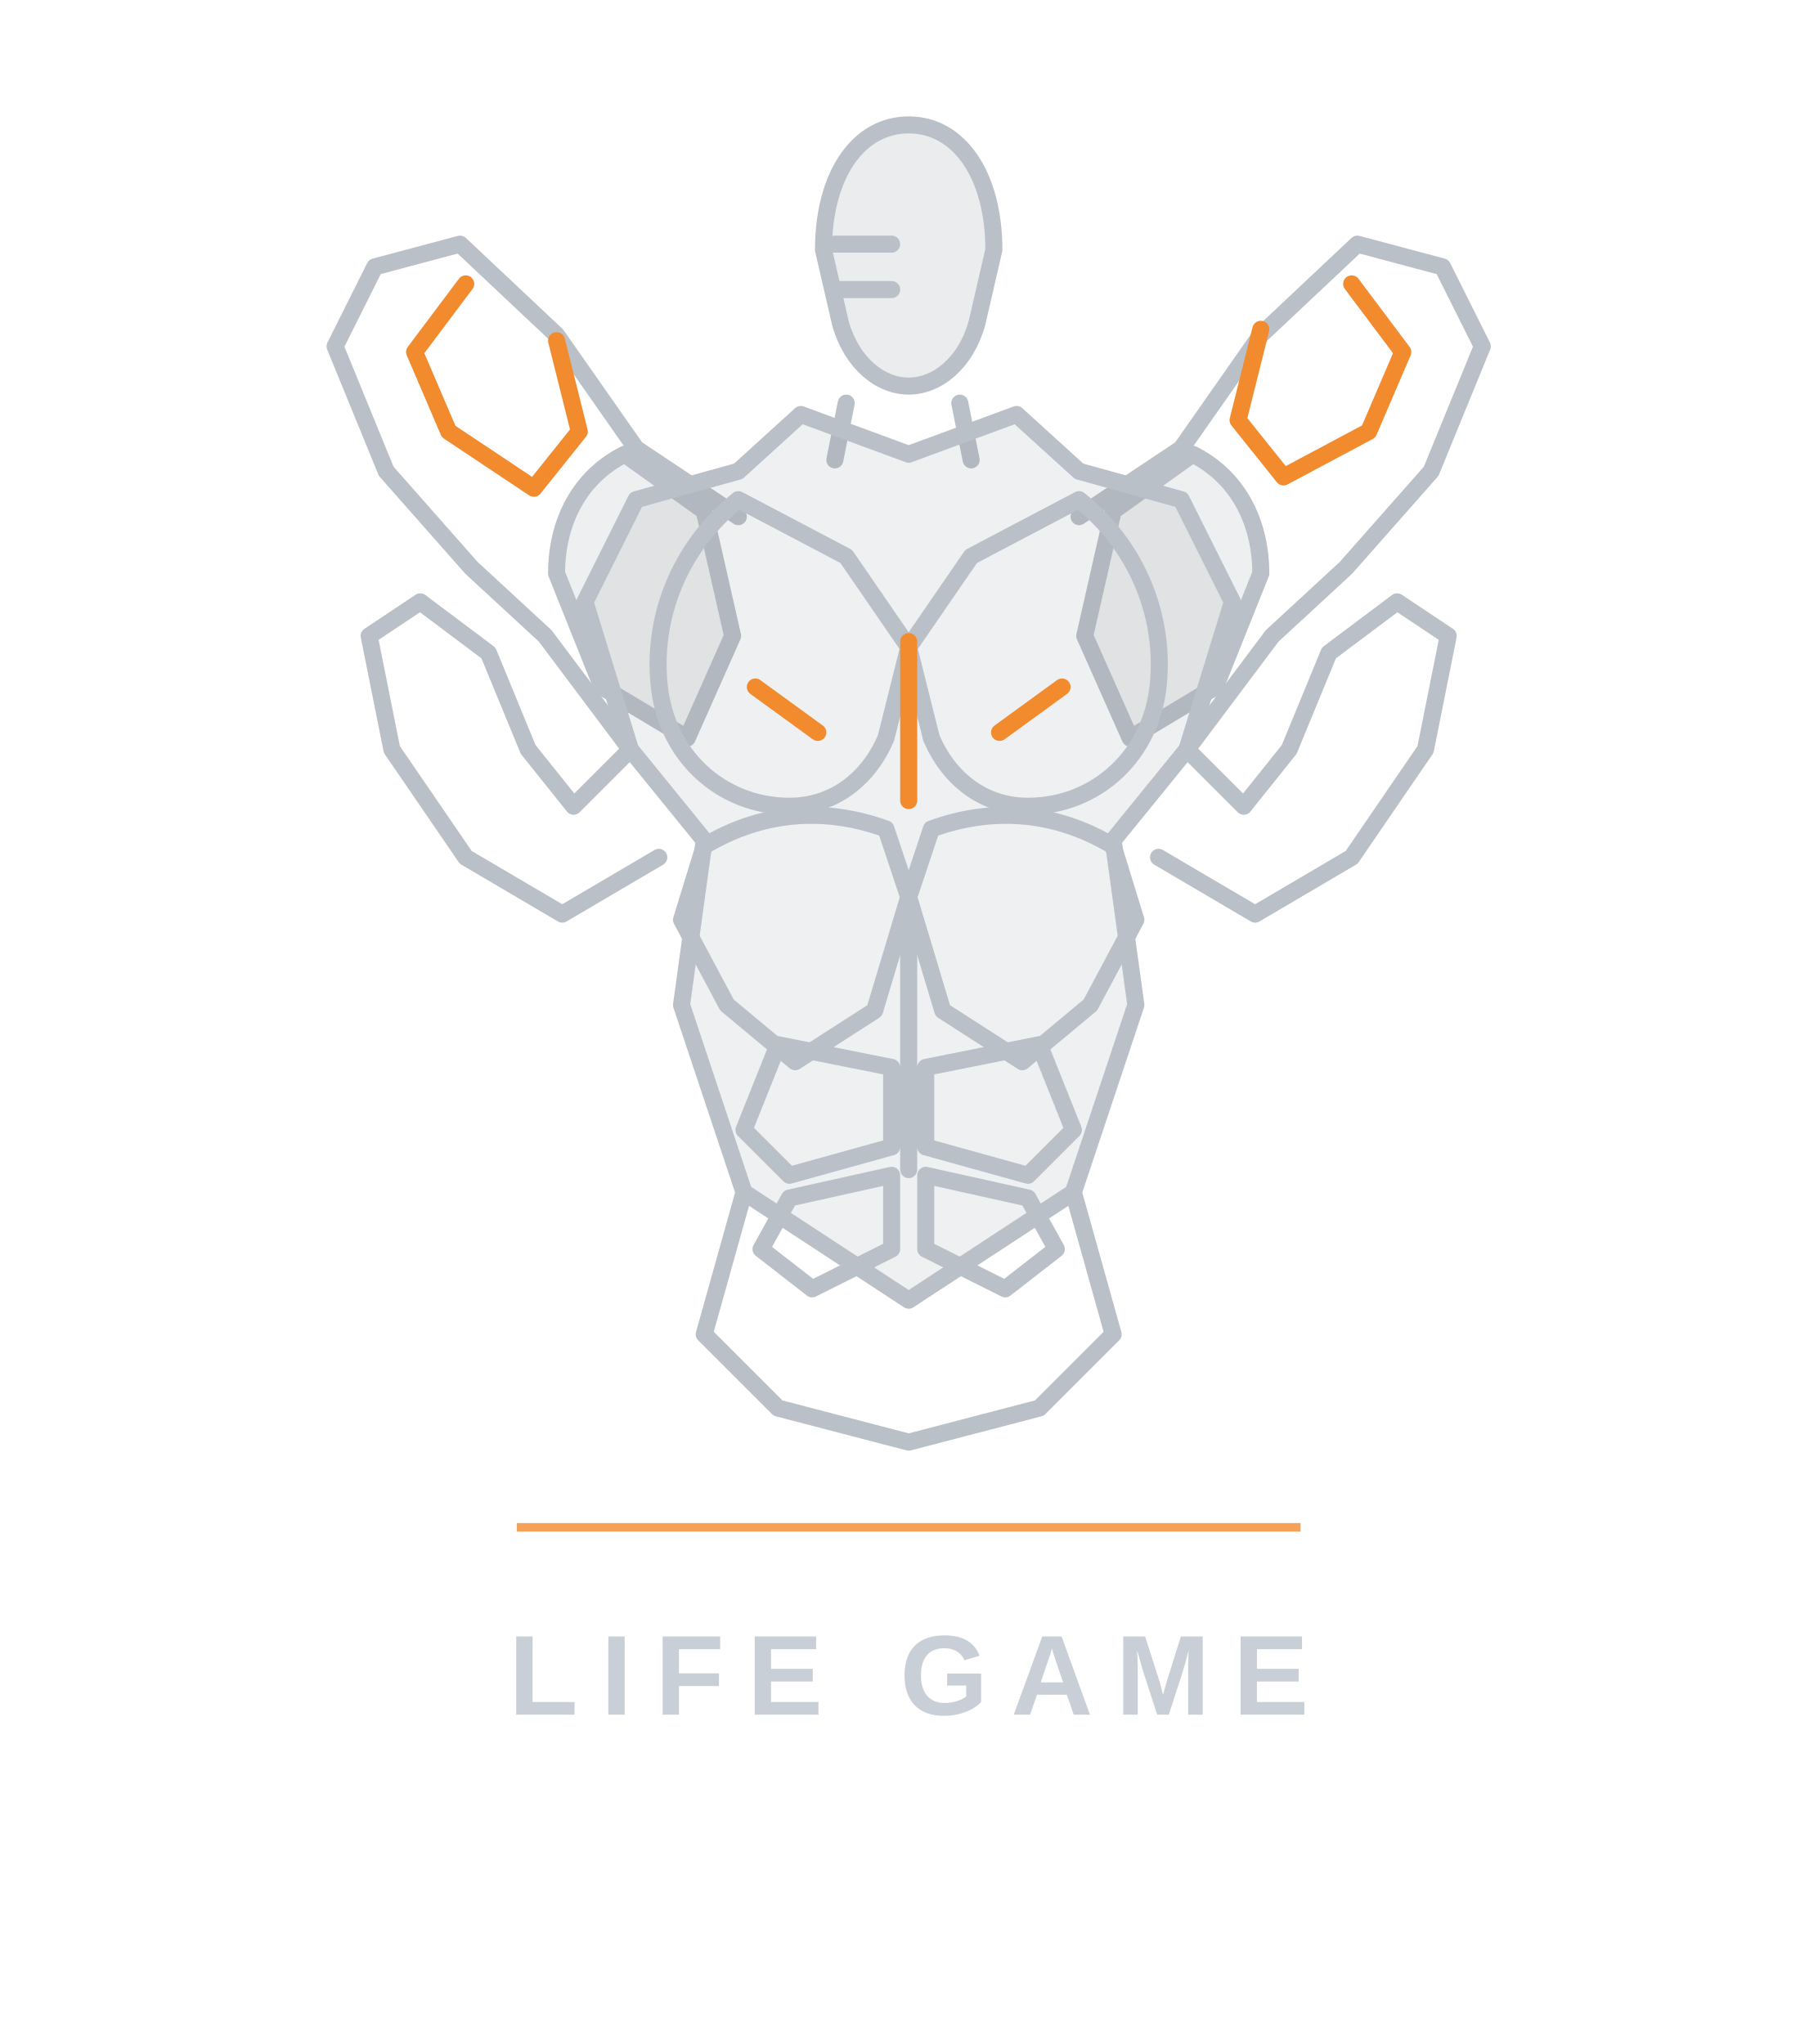
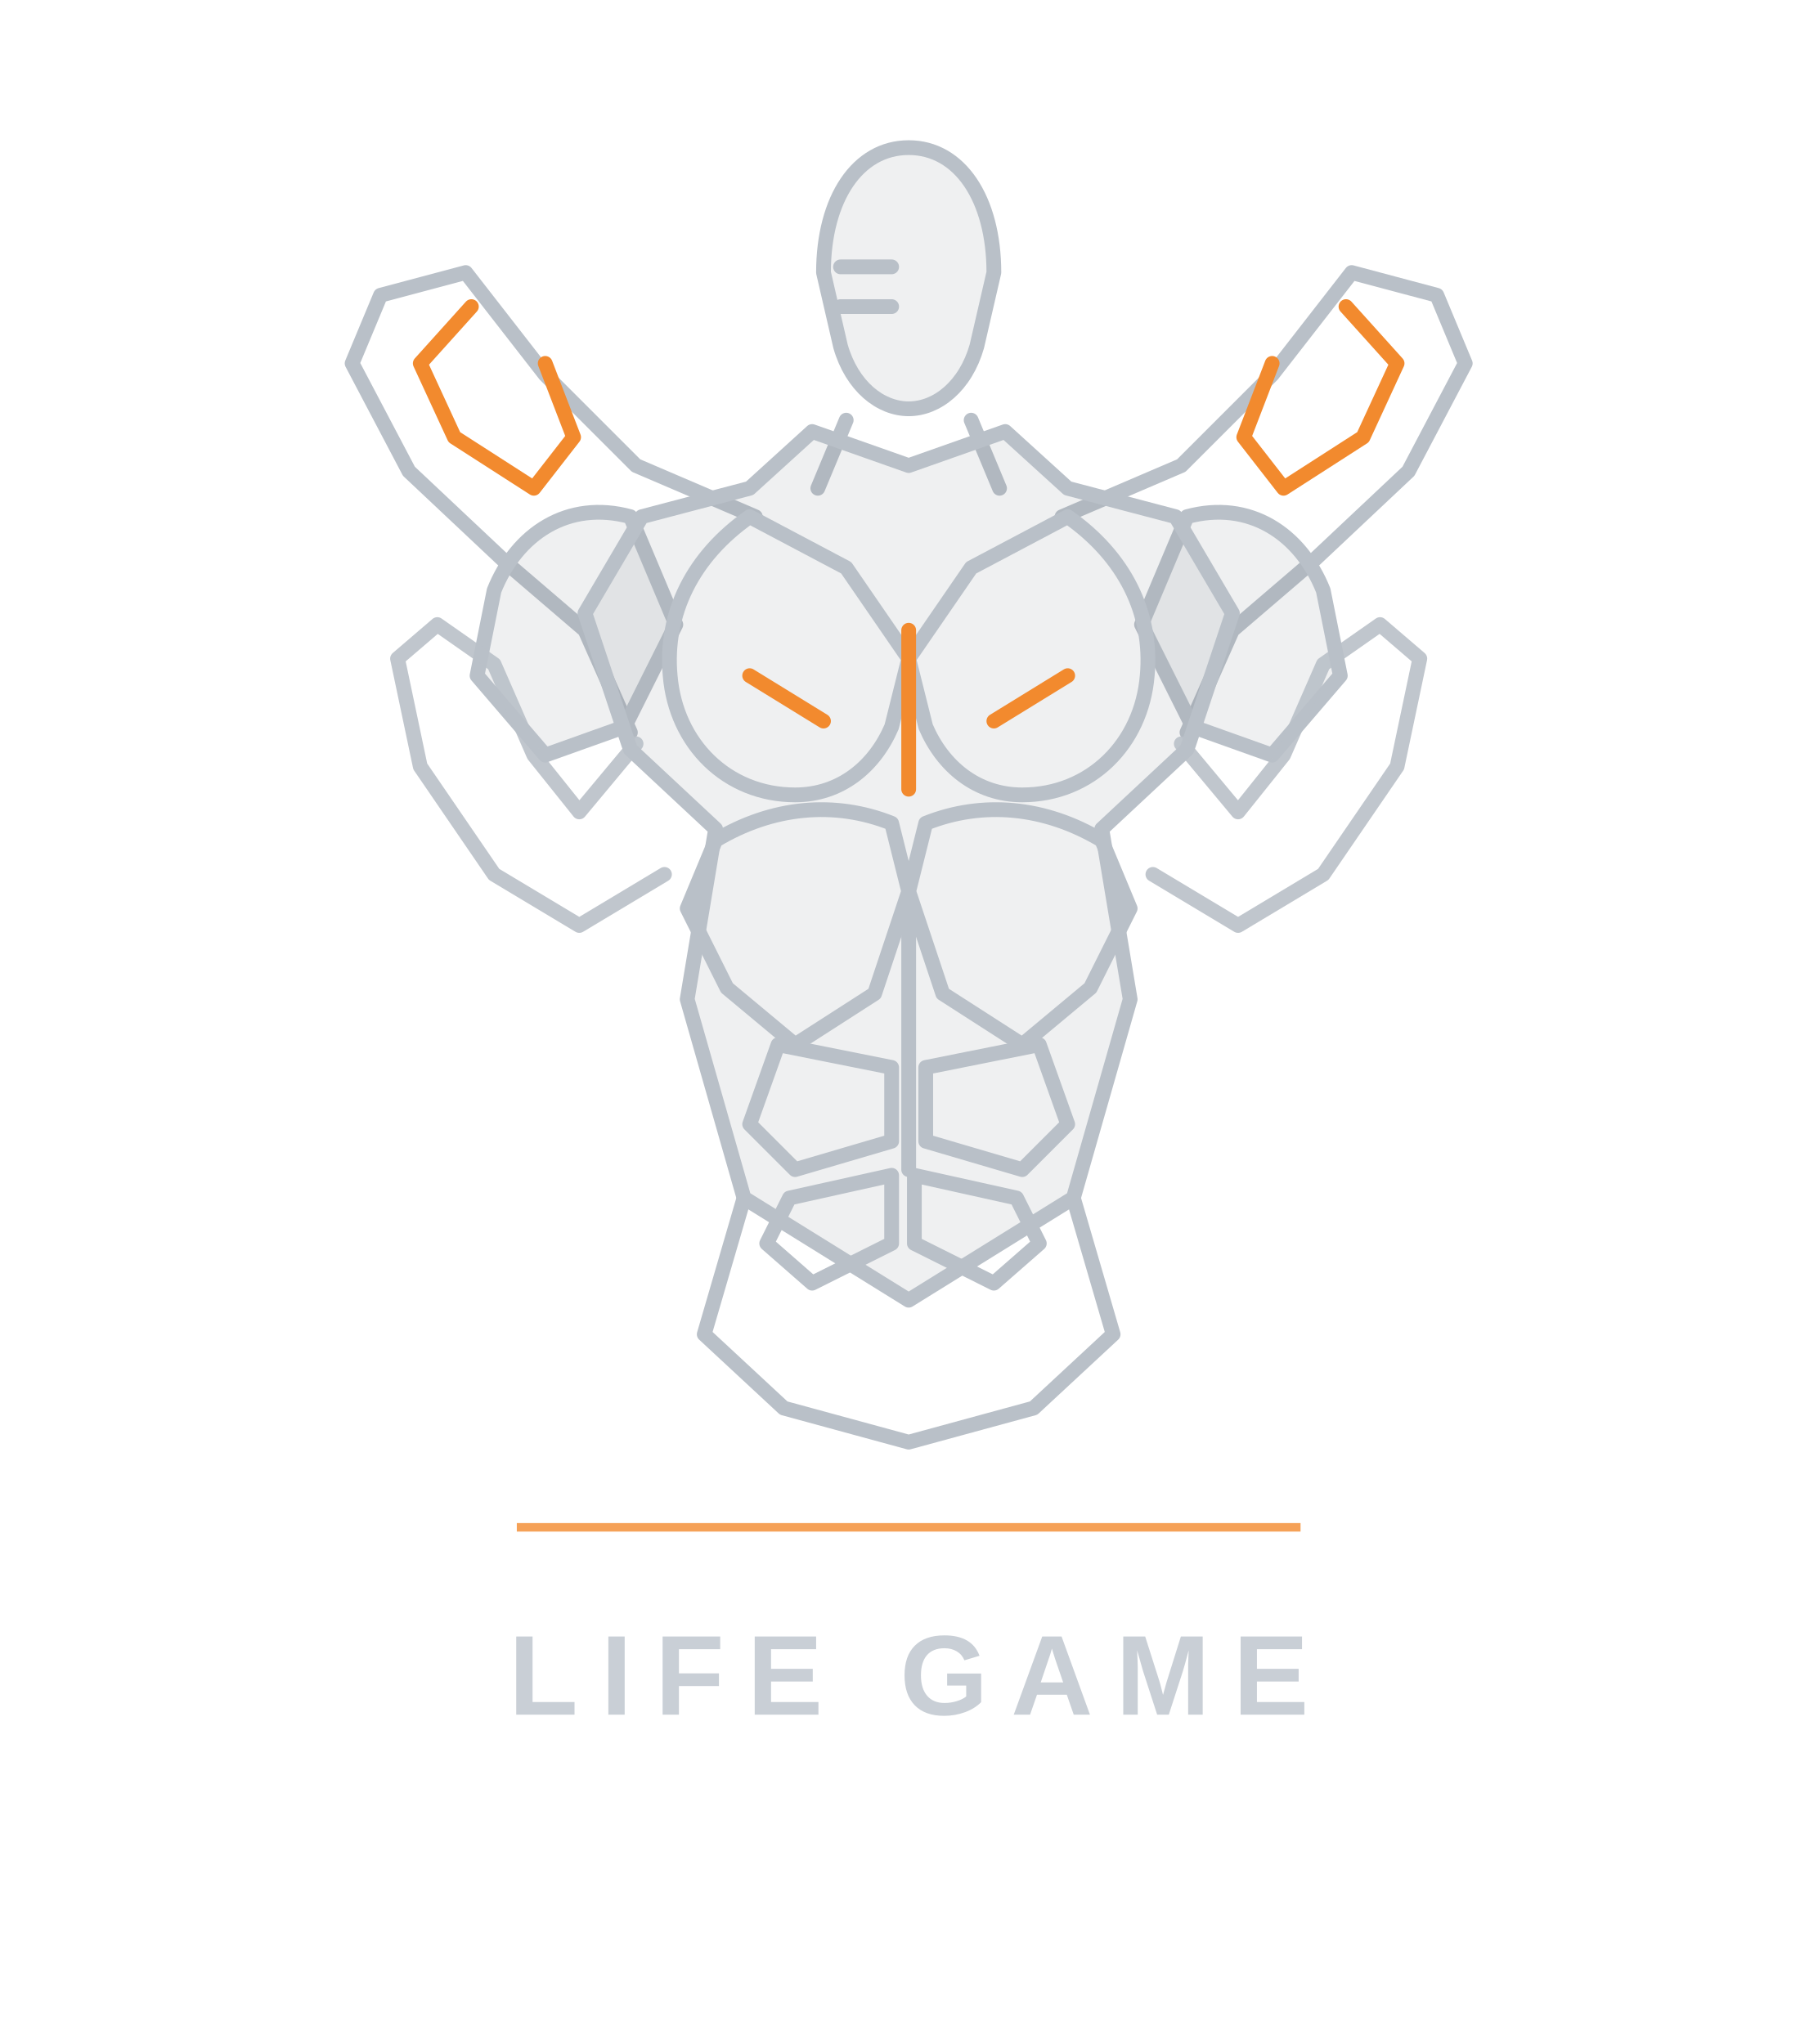
- <svg xmlns="http://www.w3.org/2000/svg" viewBox="0 0 320 360" fill="none" role="img" aria-label="LifeGame health watermark: muscular man flexing both arms">
-   <g stroke="#B9C0C8" stroke-width="3" stroke-linecap="round" stroke-linejoin="round">
-     <path d="M145 44c0-13 6-22 15-22s15 9 15 22l-3 13c-2 7-7 11-12 11s-10-4-12-11z" fill="#7B838C" fill-opacity=".15" />
-     <path d="M147 43h10m-10 8h10m-8 20-2 10m22-10 2 10" />
-     <path d="M130 91 112 79 98 59 81 43 66 47 59 61 68 83 83 100 96 112 111 132M190 91 208 79 222 59 239 43 254 47 261 61 252 83 237 100 224 112 209 132" />
-     <path d="M82 50 73 62 79 76 94 86 102 76 98 60m140-10 9 12-6 14-15 8-8-10 4-16" stroke="#F28A2E" />
-     <path d="M110 80c-8 4-12 12-12 21l8 20 15 9 8-18-5-22Zm100 0c8 4 12 12 12 21l-8 20-15 9-8-18 5-22Z" fill="#7B838C" fill-opacity=".13" />
-     <path d="M130 83 112 88 103 106 111 132 124 148 120 177 131 210 160 229 189 210 200 177 196 148 209 132 217 106 208 88 190 83 179 73 160 80 141 73Z" fill="#7B838C" fill-opacity=".12" />
-     <path d="M130 88c-10 8-15 20-14 32 1 13 11 22 23 22 8 0 14-5 17-12l4-16-11-16Zm60 0c10 8 15 20 14 32-1 13-11 22-23 22-8 0-14-5-17-12l-4-16 11-16Z" />
-     <path d="M160 113v28m-27-20 11 8m43-8-11 8" stroke="#F28A2E" />
-     <path d="M124 149c10-6 21-7 32-3l4 12-6 20-14 9-12-10-8-15Zm72 0c-10-6-21-7-32-3l-4 12 6 20 14 9 12-10 8-15Z" />
-     <path d="M160 158v48M137 184l20 4v14l-18 5-8-8Zm46 0-20 4v14l18 5 8-8Zm-44 27 18-4v13l-14 7-9-7Zm42 0-18-4v13l14 7 9-7Z" />
-     <path d="M131 210 124 235 137 248 160 254 183 248 196 235 189 210M111 132l-10 10-8-10-7-17-12-9-9 6 4 20 13 19 17 10 17-10m93-19 10 10 8-10 7-17 12-9 9 6-4 20-13 19-17 10-17-10" />
+ <svg xmlns="http://www.w3.org/2000/svg" viewBox="0 0 320 360" fill="none" role="img" aria-label="LifeGame health emblem: schematic muscular man with two flexed arms">
+   <g stroke="#B9C0C8" stroke-width="2.6" stroke-linecap="round" stroke-linejoin="round">
+     <path d="M145 48c0-13 6-22 15-22s15 9 15 22l-3 13c-2 7-7 11-12 11s-10-4-12-11z" fill="#7B838C" fill-opacity=".12" />
+     <path d="M148 47h9m-9 7h9M149 74l-5 12m27-12 5 12" />
+     <path d="M133 91 112 82 96 66 82 48 67 52 62 64 72 83 89 99 103 111 111 129" />
+     <path d="M83 54 74 64 80 77 94 86 101 77 96 64" stroke="#F28A2E" />
+     <path d="M111 91c-11-3-20 3-24 13l-3 15 12 14 14-5 9-18Z" fill="#7B838C" fill-opacity=".12" />
+     <path d="M187 91 208 82 224 66 238 48 253 52 258 64 248 83 231 99 217 111 209 129" />
+     <path d="M237 54 246 64 240 77 226 86 219 77 224 64" stroke="#F28A2E" />
+     <path d="M209 91c11-3 20 3 24 13l3 15-12 14-14-5-9-18Z" fill="#7B838C" fill-opacity=".12" />
+     <path d="M132 86 113 91 103 108 111 132 126 146 121 176 131 211 160 229 189 211 199 176 194 146 209 132 217 108 207 91 188 86 177 76 160 82 143 76Z" fill="#7B838C" fill-opacity=".12" />
+     <path d="M132 91c-10 7-15 17-14 28 1 12 10 21 22 21 8 0 14-5 17-12l3-12-11-16Z" />
+     <path d="M188 91c10 7 15 17 14 28-1 12-10 21-22 21-8 0-14-5-17-12l-3-12 11-16Z" />
+     <path d="M160 111v28M132 119l13 8m43-8-13 8" stroke="#F28A2E" />
+     <path d="M126 148c10-6 21-7 31-3l3 12-6 18-14 9-12-10-7-14Z" />
+     <path d="M194 148c-10-6-21-7-31-3l-3 12 6 18 14 9 12-10 7-14Z" />
+     <path d="M160 158v48M137 184l20 4v13l-17 5-8-8Zm46 0-20 4v13l17 5 8-8Zm-44 27 18-4v12l-14 7-8-7Zm40 0-18-4v12l14 7 8-7Z" />
+     <path d="M131 211 124 235 138 248 160 254 182 248 196 235 189 211" />
+     <path d="M112 131 102 143 94 133 87 117 77 110 70 116 74 135 87 154 102 163 117 154M208 131 218 143 226 133 233 117 243 110 250 116 246 135 233 154 218 163 203 154" stroke="#B9C0C8" stroke-opacity=".9" />
  </g>
  <path d="M91 269h138" stroke="#F28A2E" stroke-width="1.5" stroke-opacity=".8" />
  <text x="160" y="302" fill="#C6CCD3" fill-opacity=".94" font-family="Arial,Helvetica,sans-serif" font-size="20" font-weight="600" letter-spacing="4" text-anchor="middle">LIFE GAME</text>
</svg>
